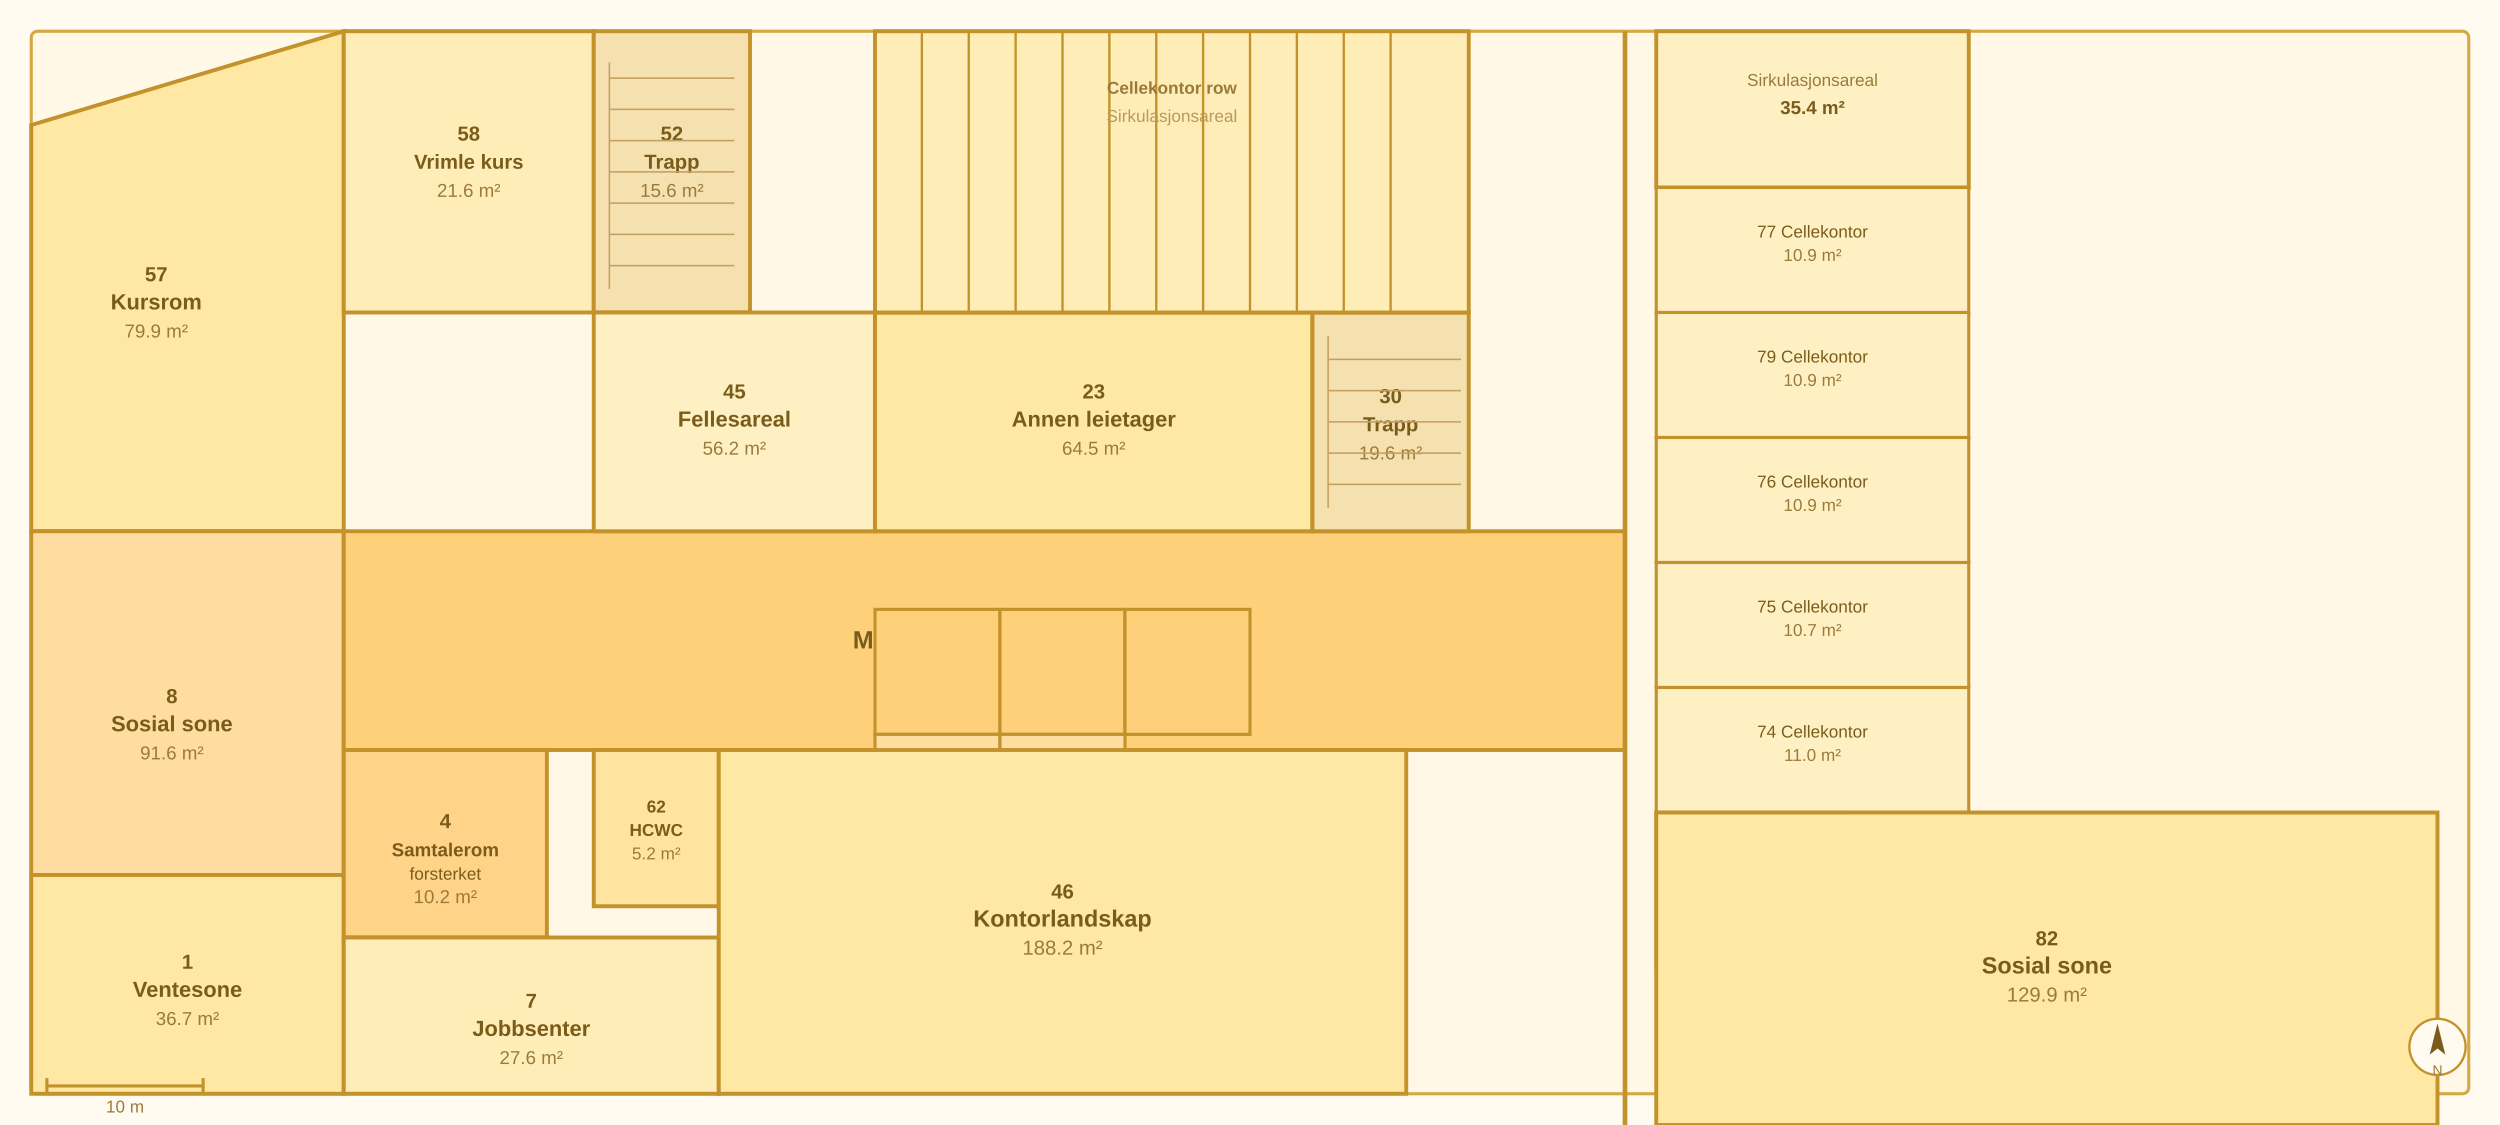
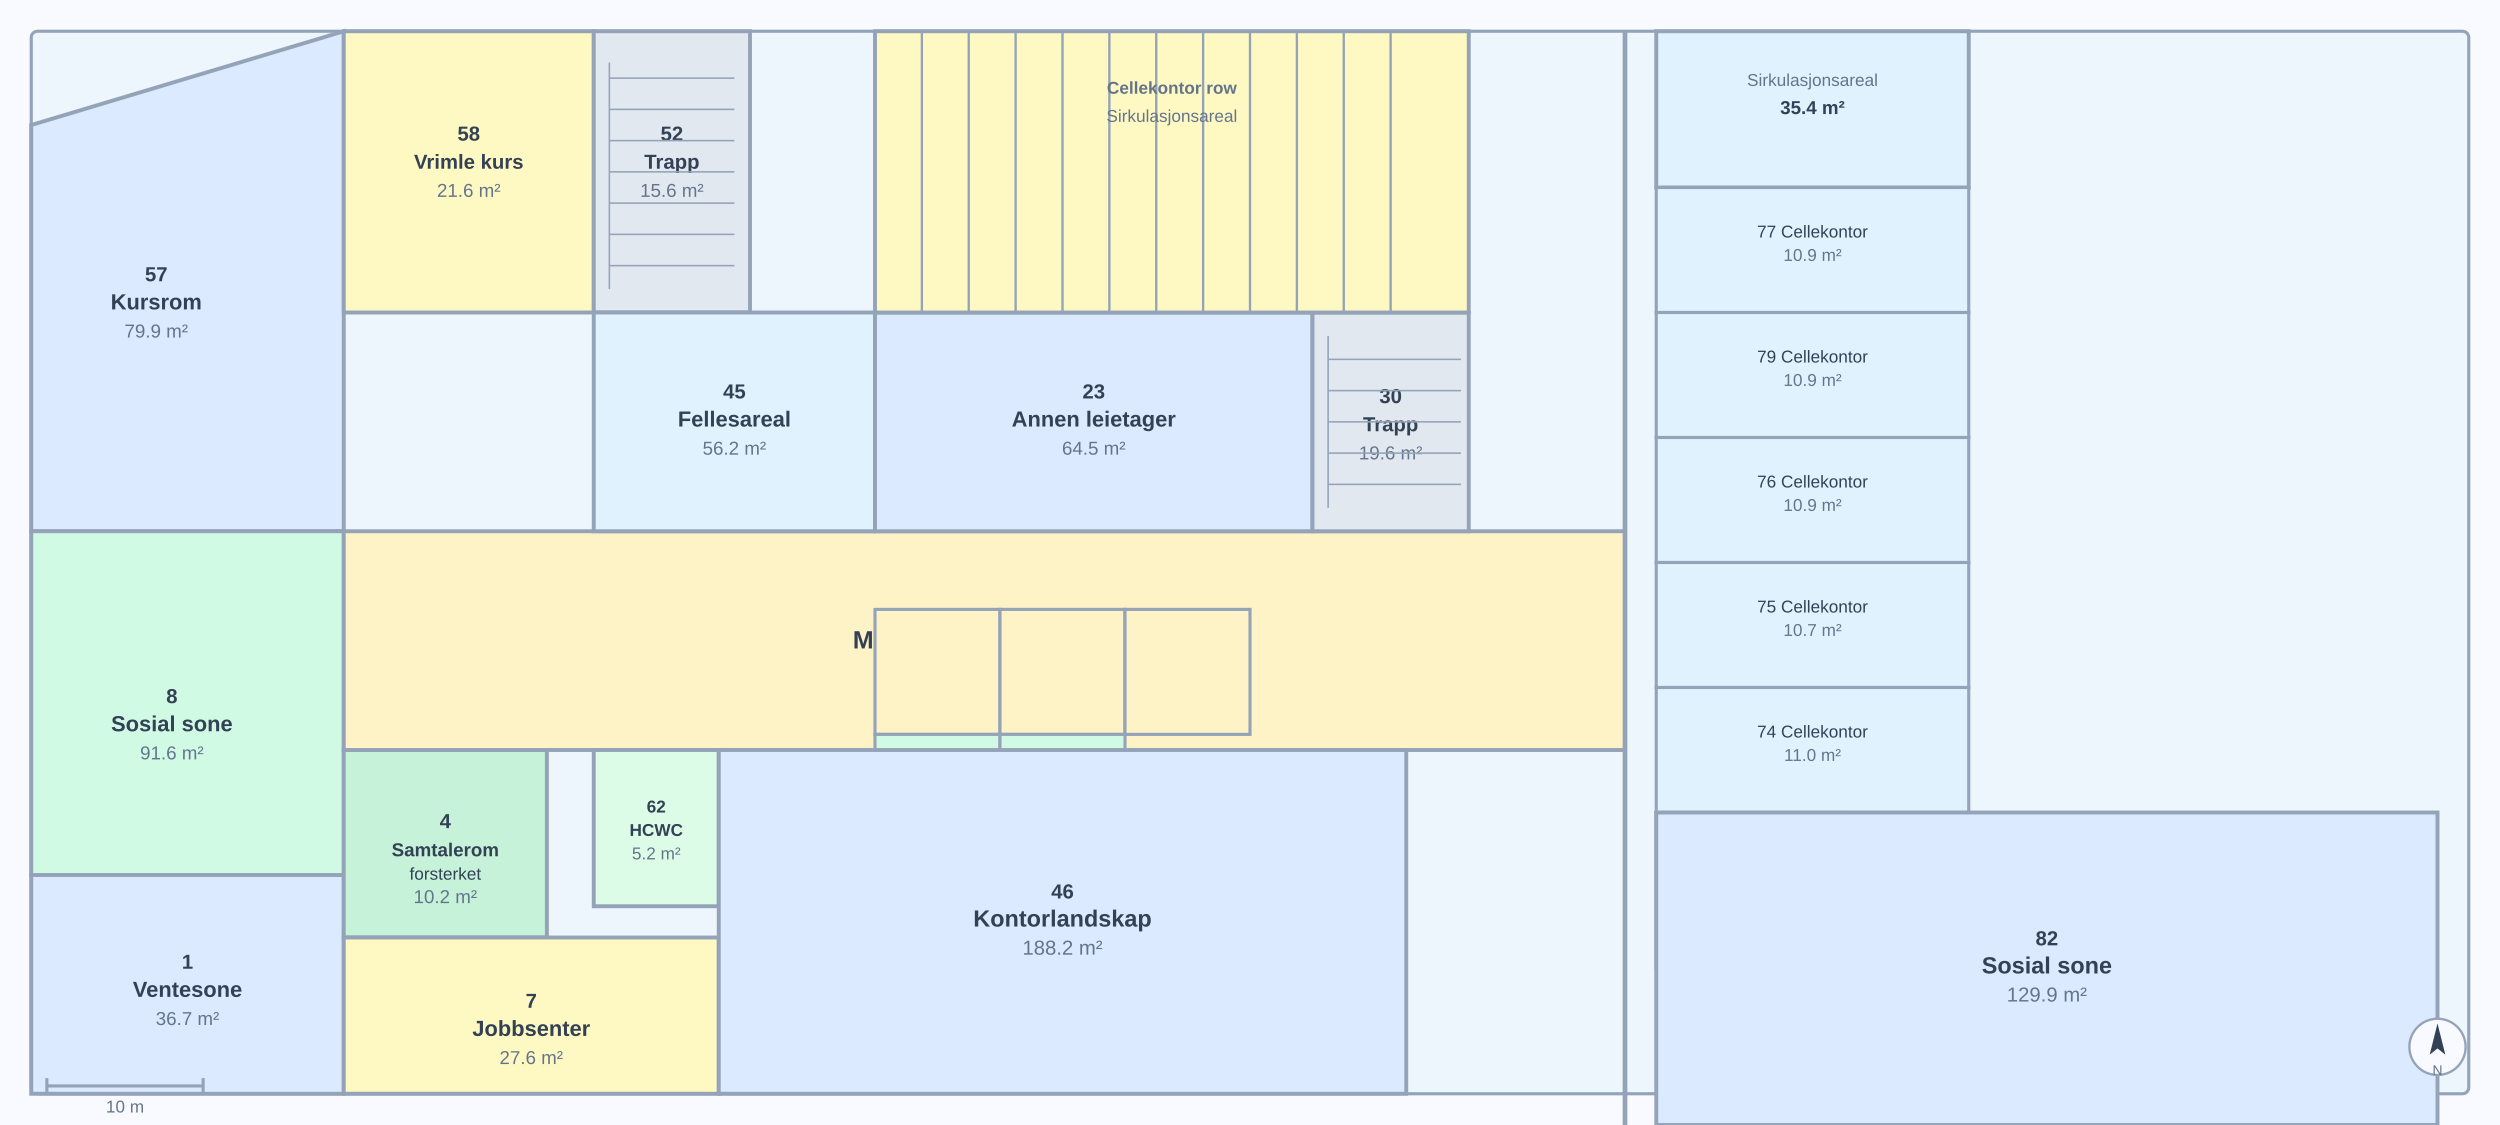
<svg xmlns="http://www.w3.org/2000/svg" viewBox="0 0 1600 720" font-family="Arial, sans-serif">
-   <rect width="1600" height="720" fill="#FFFBF0" />
-   <rect x="20" y="20" width="1560" height="680" rx="4" fill="#FFF8E7" stroke="#D4A843" stroke-width="2" />
-   <polygon points="20,80 220,20 220,340 20,340" fill="#FFE8A3" stroke="#C4922A" stroke-width="2.5" />
-   <text x="100" y="180" text-anchor="middle" font-size="13" font-weight="600" fill="#7A5C1A">57</text>
-   <text x="100" y="198" text-anchor="middle" font-size="14" font-weight="700" fill="#7A5C1A">Kursrom</text>
-   <text x="100" y="216" text-anchor="middle" font-size="12" fill="#9A7A3A">79.9 m²</text>
-   <polygon points="20,340 220,340 220,560 80,580 20,560" fill="#FFDCA0" stroke="#C4922A" stroke-width="2.5" />
-   <text x="110" y="450" text-anchor="middle" font-size="13" font-weight="600" fill="#7A5C1A">8</text>
-   <text x="110" y="468" text-anchor="middle" font-size="14" font-weight="700" fill="#7A5C1A">Sosial sone</text>
-   <text x="110" y="486" text-anchor="middle" font-size="12" fill="#9A7A3A">91.6 m²</text>
-   <rect x="20" y="560" width="200" height="140" fill="#FFE8A3" stroke="#C4922A" stroke-width="2.5" />
-   <text x="120" y="620" text-anchor="middle" font-size="13" font-weight="600" fill="#7A5C1A">1</text>
-   <text x="120" y="638" text-anchor="middle" font-size="14" font-weight="700" fill="#7A5C1A">Ventesone</text>
-   <text x="120" y="656" text-anchor="middle" font-size="12" fill="#9A7A3A">36.7 m²</text>
-   <rect x="220" y="480" width="130" height="120" fill="#FFD488" stroke="#C4922A" stroke-width="2.5" />
-   <text x="285" y="530" text-anchor="middle" font-size="13" font-weight="600" fill="#7A5C1A">4</text>
-   <text x="285" y="548" text-anchor="middle" font-size="12" font-weight="700" fill="#7A5C1A">Samtalerom</text>
-   <text x="285" y="563" text-anchor="middle" font-size="11" fill="#7A5C1A">forsterket</text>
-   <text x="285" y="578" text-anchor="middle" font-size="12" fill="#9A7A3A">10.2 m²</text>
-   <rect x="220" y="20" width="160" height="180" fill="#FFEDB8" stroke="#C4922A" stroke-width="2.5" />
-   <text x="300" y="90" text-anchor="middle" font-size="13" font-weight="600" fill="#7A5C1A">58</text>
-   <text x="300" y="108" text-anchor="middle" font-size="13" font-weight="700" fill="#7A5C1A">Vrimle kurs</text>
-   <text x="300" y="126" text-anchor="middle" font-size="12" fill="#9A7A3A">21.6 m²</text>
-   <rect x="380" y="20" width="100" height="180" fill="#F5E0B0" stroke="#C4922A" stroke-width="2.5" />
-   <text x="430" y="90" text-anchor="middle" font-size="13" font-weight="600" fill="#7A5C1A">52</text>
-   <text x="430" y="108" text-anchor="middle" font-size="13" font-weight="700" fill="#7A5C1A">Trapp</text>
-   <text x="430" y="126" text-anchor="middle" font-size="12" fill="#9A7A3A">15.6 m²</text>
-   <line x1="390" y1="40" x2="390" y2="185" stroke="#C4A060" stroke-width="1" />
-   <line x1="390" y1="50" x2="470" y2="50" stroke="#C4A060" stroke-width="1" />
-   <line x1="390" y1="70" x2="470" y2="70" stroke="#C4A060" stroke-width="1" />
-   <line x1="390" y1="90" x2="470" y2="90" stroke="#C4A060" stroke-width="1" />
-   <line x1="390" y1="110" x2="470" y2="110" stroke="#C4A060" stroke-width="1" />
-   <line x1="390" y1="130" x2="470" y2="130" stroke="#C4A060" stroke-width="1" />
-   <line x1="390" y1="150" x2="470" y2="150" stroke="#C4A060" stroke-width="1" />
-   <line x1="390" y1="170" x2="470" y2="170" stroke="#C4A060" stroke-width="1" />
-   <rect x="220" y="340" width="820" height="140" fill="#FFD07A" stroke="#C4922A" stroke-width="2.5" />
-   <text x="630" y="415" text-anchor="middle" font-size="16" font-weight="700" fill="#7A5C1A" letter-spacing="3">MAIN CORRIDOR</text>
-   <rect x="380" y="200" width="180" height="140" fill="#FFF0C4" stroke="#C4922A" stroke-width="2.5" />
-   <text x="470" y="255" text-anchor="middle" font-size="13" font-weight="600" fill="#7A5C1A">45</text>
-   <text x="470" y="273" text-anchor="middle" font-size="14" font-weight="700" fill="#7A5C1A">Fellesareal</text>
-   <text x="470" y="291" text-anchor="middle" font-size="12" fill="#9A7A3A">56.2 m²</text>
-   <rect x="380" y="480" width="80" height="100" fill="#FFE4A0" stroke="#C4922A" stroke-width="2.5" />
-   <text x="420" y="520" text-anchor="middle" font-size="11" font-weight="600" fill="#7A5C1A">62</text>
-   <text x="420" y="535" text-anchor="middle" font-size="11" font-weight="700" fill="#7A5C1A">HCWC</text>
-   <text x="420" y="550" text-anchor="middle" font-size="11" fill="#9A7A3A">5.2 m²</text>
-   <rect x="220" y="600" width="240" height="100" fill="#FFEDB8" stroke="#C4922A" stroke-width="2.5" />
-   <text x="340" y="645" text-anchor="middle" font-size="13" font-weight="600" fill="#7A5C1A">7</text>
-   <text x="340" y="663" text-anchor="middle" font-size="14" font-weight="700" fill="#7A5C1A">Jobbsenter</text>
-   <text x="340" y="681" text-anchor="middle" font-size="12" fill="#9A7A3A">27.6 m²</text>
-   <rect x="560" y="200" width="280" height="140" fill="#FFE8A3" stroke="#C4922A" stroke-width="2.5" />
-   <text x="700" y="255" text-anchor="middle" font-size="13" font-weight="600" fill="#7A5C1A">23</text>
-   <text x="700" y="273" text-anchor="middle" font-size="14" font-weight="700" fill="#7A5C1A">Annen leietager</text>
-   <text x="700" y="291" text-anchor="middle" font-size="12" fill="#9A7A3A">64.5 m²</text>
-   <rect x="840" y="200" width="100" height="140" fill="#F5E0B0" stroke="#C4922A" stroke-width="2.5" />
-   <text x="890" y="258" text-anchor="middle" font-size="13" font-weight="600" fill="#7A5C1A">30</text>
-   <text x="890" y="276" text-anchor="middle" font-size="13" font-weight="700" fill="#7A5C1A">Trapp</text>
-   <text x="890" y="294" text-anchor="middle" font-size="12" fill="#9A7A3A">19.6 m²</text>
-   <line x1="850" y1="215" x2="850" y2="325" stroke="#C4A060" stroke-width="1" />
-   <line x1="850" y1="230" x2="935" y2="230" stroke="#C4A060" stroke-width="1" />
-   <line x1="850" y1="250" x2="935" y2="250" stroke="#C4A060" stroke-width="1" />
-   <line x1="850" y1="270" x2="935" y2="270" stroke="#C4A060" stroke-width="1" />
-   <line x1="850" y1="290" x2="935" y2="290" stroke="#C4A060" stroke-width="1" />
-   <line x1="850" y1="310" x2="935" y2="310" stroke="#C4A060" stroke-width="1" />
-   <rect x="560" y="390" width="80" height="80" fill="#FFD07A" stroke="#C4922A" stroke-width="2" />
-   <rect x="640" y="390" width="80" height="80" fill="#FFD07A" stroke="#C4922A" stroke-width="2" />
-   <rect x="720" y="390" width="80" height="80" fill="#FFD07A" stroke="#C4922A" stroke-width="2" />
-   <rect x="560" y="470" width="80" height="60" fill="#FFDCA0" stroke="#C4922A" stroke-width="2" />
-   <rect x="640" y="470" width="80" height="60" fill="#FFDCA0" stroke="#C4922A" stroke-width="2" />
-   <rect x="460" y="480" width="440" height="220" fill="#FFE8A3" stroke="#C4922A" stroke-width="2.5" />
-   <text x="680" y="575" text-anchor="middle" font-size="13" font-weight="600" fill="#7A5C1A">46</text>
-   <text x="680" y="593" text-anchor="middle" font-size="15" font-weight="700" fill="#7A5C1A">Kontorlandskap</text>
-   <text x="680" y="611" text-anchor="middle" font-size="13" fill="#9A7A3A">188.2 m²</text>
-   <rect x="560" y="20" width="380" height="180" fill="#FFEDB8" stroke="#C4922A" stroke-width="2.5" />
-   <line x1="590" y1="20" x2="590" y2="200" stroke="#C4922A" stroke-width="1.5" />
-   <line x1="620" y1="20" x2="620" y2="200" stroke="#C4922A" stroke-width="1.5" />
-   <line x1="650" y1="20" x2="650" y2="200" stroke="#C4922A" stroke-width="1.5" />
-   <line x1="680" y1="20" x2="680" y2="200" stroke="#C4922A" stroke-width="1.5" />
-   <line x1="710" y1="20" x2="710" y2="200" stroke="#C4922A" stroke-width="1.5" />
-   <line x1="740" y1="20" x2="740" y2="200" stroke="#C4922A" stroke-width="1.5" />
-   <line x1="770" y1="20" x2="770" y2="200" stroke="#C4922A" stroke-width="1.5" />
-   <line x1="800" y1="20" x2="800" y2="200" stroke="#C4922A" stroke-width="1.5" />
-   <line x1="830" y1="20" x2="830" y2="200" stroke="#C4922A" stroke-width="1.5" />
-   <line x1="860" y1="20" x2="860" y2="200" stroke="#C4922A" stroke-width="1.5" />
-   <line x1="890" y1="20" x2="890" y2="200" stroke="#C4922A" stroke-width="1.5" />
-   <text x="750" y="60" text-anchor="middle" font-size="11" fill="#9A7A3A" font-weight="600">Cellekontor row</text>
-   <text x="750" y="78" text-anchor="middle" font-size="11" fill="#B89A5A">Sirkulasjonsareal</text>
-   <line x1="1040" y1="20" x2="1040" y2="720" stroke="#C4922A" stroke-width="3" />
-   <rect x="1060" y="20" width="200" height="100" fill="#FFF0C4" stroke="#C4922A" stroke-width="2.5" />
-   <text x="1160" y="55" text-anchor="middle" font-size="11" fill="#9A7A3A">Sirkulasjonsareal</text>
-   <text x="1160" y="73" text-anchor="middle" font-size="12" font-weight="600" fill="#7A5C1A">35.4 m²</text>
-   <rect x="1060" y="120" width="200" height="80" fill="#FFF0C4" stroke="#C4922A" stroke-width="2" />
-   <text x="1160" y="152" text-anchor="middle" font-size="11" fill="#7A5C1A">77 Cellekontor</text>
-   <text x="1160" y="167" text-anchor="middle" font-size="11" fill="#9A7A3A">10.9 m²</text>
-   <rect x="1060" y="200" width="200" height="80" fill="#FFF0C4" stroke="#C4922A" stroke-width="2" />
-   <text x="1160" y="232" text-anchor="middle" font-size="11" fill="#7A5C1A">79 Cellekontor</text>
-   <text x="1160" y="247" text-anchor="middle" font-size="11" fill="#9A7A3A">10.9 m²</text>
-   <rect x="1060" y="280" width="200" height="80" fill="#FFF0C4" stroke="#C4922A" stroke-width="2" />
-   <text x="1160" y="312" text-anchor="middle" font-size="11" fill="#7A5C1A">76 Cellekontor</text>
-   <text x="1160" y="327" text-anchor="middle" font-size="11" fill="#9A7A3A">10.9 m²</text>
-   <rect x="1060" y="360" width="200" height="80" fill="#FFF0C4" stroke="#C4922A" stroke-width="2" />
-   <text x="1160" y="392" text-anchor="middle" font-size="11" fill="#7A5C1A">75 Cellekontor</text>
-   <text x="1160" y="407" text-anchor="middle" font-size="11" fill="#9A7A3A">10.7 m²</text>
-   <rect x="1060" y="440" width="200" height="80" fill="#FFF0C4" stroke="#C4922A" stroke-width="2" />
-   <text x="1160" y="472" text-anchor="middle" font-size="11" fill="#7A5C1A">74 Cellekontor</text>
-   <text x="1160" y="487" text-anchor="middle" font-size="11" fill="#9A7A3A">11.0 m²</text>
-   <rect x="1060" y="520" width="120" height="100" fill="#FFE4A0" stroke="#C4922A" stroke-width="2" />
-   <text x="1120" y="565" text-anchor="middle" font-size="12" font-weight="700" fill="#7A5C1A">Room</text>
-   <text x="1120" y="582" text-anchor="middle" font-size="11" fill="#9A7A3A">24.0 m²</text>
-   <rect x="1060" y="520" width="500" height="200" fill="#FFE8A3" stroke="#C4922A" stroke-width="2.5" />
-   <text x="1310" y="605" text-anchor="middle" font-size="13" font-weight="600" fill="#7A5C1A">82</text>
-   <text x="1310" y="623" text-anchor="middle" font-size="15" font-weight="700" fill="#7A5C1A">Sosial sone</text>
-   <text x="1310" y="641" text-anchor="middle" font-size="13" fill="#9A7A3A">129.9 m²</text>
-   <line x1="30" y1="695" x2="130" y2="695" stroke="#C4922A" stroke-width="2" />
-   <line x1="30" y1="690" x2="30" y2="700" stroke="#C4922A" stroke-width="2" />
-   <line x1="130" y1="690" x2="130" y2="700" stroke="#C4922A" stroke-width="2" />
-   <text x="80" y="712" text-anchor="middle" font-size="11" fill="#9A7A3A">10 m</text>
-   <circle cx="1560" cy="670" r="18" fill="#FFFBF0" stroke="#C4922A" stroke-width="1.5" />
-   <path d="M1560,655 L1565,675 L1560,671 L1555,675 Z" fill="#7A5C1A" />
-   <text x="1560" y="688" text-anchor="middle" font-size="9" fill="#9A7A3A">N</text>
+   <rect width="1600" height="720" fill="#F8FAFF" />
+   <rect x="20" y="20" width="1560" height="680" rx="4" fill="#EDF5FD" stroke="#94A3B8" stroke-width="2" />
+   <polygon points="20,80 220,20 220,340 20,340" fill="#DBEAFE" stroke="#94A3B8" stroke-width="2.5" />
+   <text x="100" y="180" text-anchor="middle" font-size="13" font-weight="600" fill="#334155">57</text>
+   <text x="100" y="198" text-anchor="middle" font-size="14" font-weight="700" fill="#334155">Kursrom</text>
+   <text x="100" y="216" text-anchor="middle" font-size="12" fill="#64748B">79.9 m²</text>
+   <polygon points="20,340 220,340 220,560 80,580 20,560" fill="#D1FAE5" stroke="#94A3B8" stroke-width="2.5" />
+   <text x="110" y="450" text-anchor="middle" font-size="13" font-weight="600" fill="#334155">8</text>
+   <text x="110" y="468" text-anchor="middle" font-size="14" font-weight="700" fill="#334155">Sosial sone</text>
+   <text x="110" y="486" text-anchor="middle" font-size="12" fill="#64748B">91.6 m²</text>
+   <rect x="20" y="560" width="200" height="140" fill="#DBEAFE" stroke="#94A3B8" stroke-width="2.5" />
+   <text x="120" y="620" text-anchor="middle" font-size="13" font-weight="600" fill="#334155">1</text>
+   <text x="120" y="638" text-anchor="middle" font-size="14" font-weight="700" fill="#334155">Ventesone</text>
+   <text x="120" y="656" text-anchor="middle" font-size="12" fill="#64748B">36.7 m²</text>
+   <rect x="220" y="480" width="130" height="120" fill="#C7F2DA" stroke="#94A3B8" stroke-width="2.5" />
+   <text x="285" y="530" text-anchor="middle" font-size="13" font-weight="600" fill="#334155">4</text>
+   <text x="285" y="548" text-anchor="middle" font-size="12" font-weight="700" fill="#334155">Samtalerom</text>
+   <text x="285" y="563" text-anchor="middle" font-size="11" fill="#334155">forsterket</text>
+   <text x="285" y="578" text-anchor="middle" font-size="12" fill="#64748B">10.2 m²</text>
+   <rect x="220" y="20" width="160" height="180" fill="#FEF9C3" stroke="#94A3B8" stroke-width="2.5" />
+   <text x="300" y="90" text-anchor="middle" font-size="13" font-weight="600" fill="#334155">58</text>
+   <text x="300" y="108" text-anchor="middle" font-size="13" font-weight="700" fill="#334155">Vrimle kurs</text>
+   <text x="300" y="126" text-anchor="middle" font-size="12" fill="#64748B">21.6 m²</text>
+   <rect x="380" y="20" width="100" height="180" fill="#E2E8F0" stroke="#94A3B8" stroke-width="2.5" />
+   <text x="430" y="90" text-anchor="middle" font-size="13" font-weight="600" fill="#334155">52</text>
+   <text x="430" y="108" text-anchor="middle" font-size="13" font-weight="700" fill="#334155">Trapp</text>
+   <text x="430" y="126" text-anchor="middle" font-size="12" fill="#64748B">15.6 m²</text>
+   <line x1="390" y1="40" x2="390" y2="185" stroke="#94A3B8" stroke-width="1" />
+   <line x1="390" y1="50" x2="470" y2="50" stroke="#94A3B8" stroke-width="1" />
+   <line x1="390" y1="70" x2="470" y2="70" stroke="#94A3B8" stroke-width="1" />
+   <line x1="390" y1="90" x2="470" y2="90" stroke="#94A3B8" stroke-width="1" />
+   <line x1="390" y1="110" x2="470" y2="110" stroke="#94A3B8" stroke-width="1" />
+   <line x1="390" y1="130" x2="470" y2="130" stroke="#94A3B8" stroke-width="1" />
+   <line x1="390" y1="150" x2="470" y2="150" stroke="#94A3B8" stroke-width="1" />
+   <line x1="390" y1="170" x2="470" y2="170" stroke="#94A3B8" stroke-width="1" />
+   <rect x="220" y="340" width="820" height="140" fill="#FEF3C7" stroke="#94A3B8" stroke-width="2.5" />
+   <text x="630" y="415" text-anchor="middle" font-size="16" font-weight="700" fill="#334155" letter-spacing="3">MAIN CORRIDOR</text>
+   <rect x="380" y="200" width="180" height="140" fill="#E0F2FE" stroke="#94A3B8" stroke-width="2.5" />
+   <text x="470" y="255" text-anchor="middle" font-size="13" font-weight="600" fill="#334155">45</text>
+   <text x="470" y="273" text-anchor="middle" font-size="14" font-weight="700" fill="#334155">Fellesareal</text>
+   <text x="470" y="291" text-anchor="middle" font-size="12" fill="#64748B">56.2 m²</text>
+   <rect x="380" y="480" width="80" height="100" fill="#DCFCE7" stroke="#94A3B8" stroke-width="2.5" />
+   <text x="420" y="520" text-anchor="middle" font-size="11" font-weight="600" fill="#334155">62</text>
+   <text x="420" y="535" text-anchor="middle" font-size="11" font-weight="700" fill="#334155">HCWC</text>
+   <text x="420" y="550" text-anchor="middle" font-size="11" fill="#64748B">5.2 m²</text>
+   <rect x="220" y="600" width="240" height="100" fill="#FEF9C3" stroke="#94A3B8" stroke-width="2.5" />
+   <text x="340" y="645" text-anchor="middle" font-size="13" font-weight="600" fill="#334155">7</text>
+   <text x="340" y="663" text-anchor="middle" font-size="14" font-weight="700" fill="#334155">Jobbsenter</text>
+   <text x="340" y="681" text-anchor="middle" font-size="12" fill="#64748B">27.6 m²</text>
+   <rect x="560" y="200" width="280" height="140" fill="#DBEAFE" stroke="#94A3B8" stroke-width="2.5" />
+   <text x="700" y="255" text-anchor="middle" font-size="13" font-weight="600" fill="#334155">23</text>
+   <text x="700" y="273" text-anchor="middle" font-size="14" font-weight="700" fill="#334155">Annen leietager</text>
+   <text x="700" y="291" text-anchor="middle" font-size="12" fill="#64748B">64.5 m²</text>
+   <rect x="840" y="200" width="100" height="140" fill="#E2E8F0" stroke="#94A3B8" stroke-width="2.5" />
+   <text x="890" y="258" text-anchor="middle" font-size="13" font-weight="600" fill="#334155">30</text>
+   <text x="890" y="276" text-anchor="middle" font-size="13" font-weight="700" fill="#334155">Trapp</text>
+   <text x="890" y="294" text-anchor="middle" font-size="12" fill="#64748B">19.6 m²</text>
+   <line x1="850" y1="215" x2="850" y2="325" stroke="#94A3B8" stroke-width="1" />
+   <line x1="850" y1="230" x2="935" y2="230" stroke="#94A3B8" stroke-width="1" />
+   <line x1="850" y1="250" x2="935" y2="250" stroke="#94A3B8" stroke-width="1" />
+   <line x1="850" y1="270" x2="935" y2="270" stroke="#94A3B8" stroke-width="1" />
+   <line x1="850" y1="290" x2="935" y2="290" stroke="#94A3B8" stroke-width="1" />
+   <line x1="850" y1="310" x2="935" y2="310" stroke="#94A3B8" stroke-width="1" />
+   <rect x="560" y="390" width="80" height="80" fill="#FEF3C7" stroke="#94A3B8" stroke-width="2" />
+   <rect x="640" y="390" width="80" height="80" fill="#FEF3C7" stroke="#94A3B8" stroke-width="2" />
+   <rect x="720" y="390" width="80" height="80" fill="#FEF3C7" stroke="#94A3B8" stroke-width="2" />
+   <rect x="560" y="470" width="80" height="60" fill="#D1FAE5" stroke="#94A3B8" stroke-width="2" />
+   <rect x="640" y="470" width="80" height="60" fill="#D1FAE5" stroke="#94A3B8" stroke-width="2" />
+   <rect x="460" y="480" width="440" height="220" fill="#DBEAFE" stroke="#94A3B8" stroke-width="2.5" />
+   <text x="680" y="575" text-anchor="middle" font-size="13" font-weight="600" fill="#334155">46</text>
+   <text x="680" y="593" text-anchor="middle" font-size="15" font-weight="700" fill="#334155">Kontorlandskap</text>
+   <text x="680" y="611" text-anchor="middle" font-size="13" fill="#64748B">188.2 m²</text>
+   <rect x="560" y="20" width="380" height="180" fill="#FEF9C3" stroke="#94A3B8" stroke-width="2.5" />
+   <line x1="590" y1="20" x2="590" y2="200" stroke="#94A3B8" stroke-width="1.5" />
+   <line x1="620" y1="20" x2="620" y2="200" stroke="#94A3B8" stroke-width="1.5" />
+   <line x1="650" y1="20" x2="650" y2="200" stroke="#94A3B8" stroke-width="1.5" />
+   <line x1="680" y1="20" x2="680" y2="200" stroke="#94A3B8" stroke-width="1.5" />
+   <line x1="710" y1="20" x2="710" y2="200" stroke="#94A3B8" stroke-width="1.5" />
+   <line x1="740" y1="20" x2="740" y2="200" stroke="#94A3B8" stroke-width="1.5" />
+   <line x1="770" y1="20" x2="770" y2="200" stroke="#94A3B8" stroke-width="1.5" />
+   <line x1="800" y1="20" x2="800" y2="200" stroke="#94A3B8" stroke-width="1.5" />
+   <line x1="830" y1="20" x2="830" y2="200" stroke="#94A3B8" stroke-width="1.5" />
+   <line x1="860" y1="20" x2="860" y2="200" stroke="#94A3B8" stroke-width="1.5" />
+   <line x1="890" y1="20" x2="890" y2="200" stroke="#94A3B8" stroke-width="1.5" />
+   <text x="750" y="60" text-anchor="middle" font-size="11" fill="#64748B" font-weight="600">Cellekontor row</text>
+   <text x="750" y="78" text-anchor="middle" font-size="11" fill="#64748B">Sirkulasjonsareal</text>
+   <line x1="1040" y1="20" x2="1040" y2="720" stroke="#94A3B8" stroke-width="3" />
+   <rect x="1060" y="20" width="200" height="100" fill="#E0F2FE" stroke="#94A3B8" stroke-width="2.5" />
+   <text x="1160" y="55" text-anchor="middle" font-size="11" fill="#64748B">Sirkulasjonsareal</text>
+   <text x="1160" y="73" text-anchor="middle" font-size="12" font-weight="600" fill="#334155">35.4 m²</text>
+   <rect x="1060" y="120" width="200" height="80" fill="#E0F2FE" stroke="#94A3B8" stroke-width="2" />
+   <text x="1160" y="152" text-anchor="middle" font-size="11" fill="#334155">77 Cellekontor</text>
+   <text x="1160" y="167" text-anchor="middle" font-size="11" fill="#64748B">10.9 m²</text>
+   <rect x="1060" y="200" width="200" height="80" fill="#E0F2FE" stroke="#94A3B8" stroke-width="2" />
+   <text x="1160" y="232" text-anchor="middle" font-size="11" fill="#334155">79 Cellekontor</text>
+   <text x="1160" y="247" text-anchor="middle" font-size="11" fill="#64748B">10.9 m²</text>
+   <rect x="1060" y="280" width="200" height="80" fill="#E0F2FE" stroke="#94A3B8" stroke-width="2" />
+   <text x="1160" y="312" text-anchor="middle" font-size="11" fill="#334155">76 Cellekontor</text>
+   <text x="1160" y="327" text-anchor="middle" font-size="11" fill="#64748B">10.9 m²</text>
+   <rect x="1060" y="360" width="200" height="80" fill="#E0F2FE" stroke="#94A3B8" stroke-width="2" />
+   <text x="1160" y="392" text-anchor="middle" font-size="11" fill="#334155">75 Cellekontor</text>
+   <text x="1160" y="407" text-anchor="middle" font-size="11" fill="#64748B">10.7 m²</text>
+   <rect x="1060" y="440" width="200" height="80" fill="#E0F2FE" stroke="#94A3B8" stroke-width="2" />
+   <text x="1160" y="472" text-anchor="middle" font-size="11" fill="#334155">74 Cellekontor</text>
+   <text x="1160" y="487" text-anchor="middle" font-size="11" fill="#64748B">11.0 m²</text>
+   <rect x="1060" y="520" width="120" height="100" fill="#DCFCE7" stroke="#94A3B8" stroke-width="2" />
+   <text x="1120" y="565" text-anchor="middle" font-size="12" font-weight="700" fill="#334155">Room</text>
+   <text x="1120" y="582" text-anchor="middle" font-size="11" fill="#64748B">24.0 m²</text>
+   <rect x="1060" y="520" width="500" height="200" fill="#DBEAFE" stroke="#94A3B8" stroke-width="2.5" />
+   <text x="1310" y="605" text-anchor="middle" font-size="13" font-weight="600" fill="#334155">82</text>
+   <text x="1310" y="623" text-anchor="middle" font-size="15" font-weight="700" fill="#334155">Sosial sone</text>
+   <text x="1310" y="641" text-anchor="middle" font-size="13" fill="#64748B">129.9 m²</text>
+   <line x1="30" y1="695" x2="130" y2="695" stroke="#94A3B8" stroke-width="2" />
+   <line x1="30" y1="690" x2="30" y2="700" stroke="#94A3B8" stroke-width="2" />
+   <line x1="130" y1="690" x2="130" y2="700" stroke="#94A3B8" stroke-width="2" />
+   <text x="80" y="712" text-anchor="middle" font-size="11" fill="#64748B">10 m</text>
+   <circle cx="1560" cy="670" r="18" fill="#F8FAFF" stroke="#94A3B8" stroke-width="1.5" />
+   <path d="M1560,655 L1565,675 L1560,671 L1555,675 Z" fill="#334155" />
+   <text x="1560" y="688" text-anchor="middle" font-size="9" fill="#64748B">N</text>
</svg>
